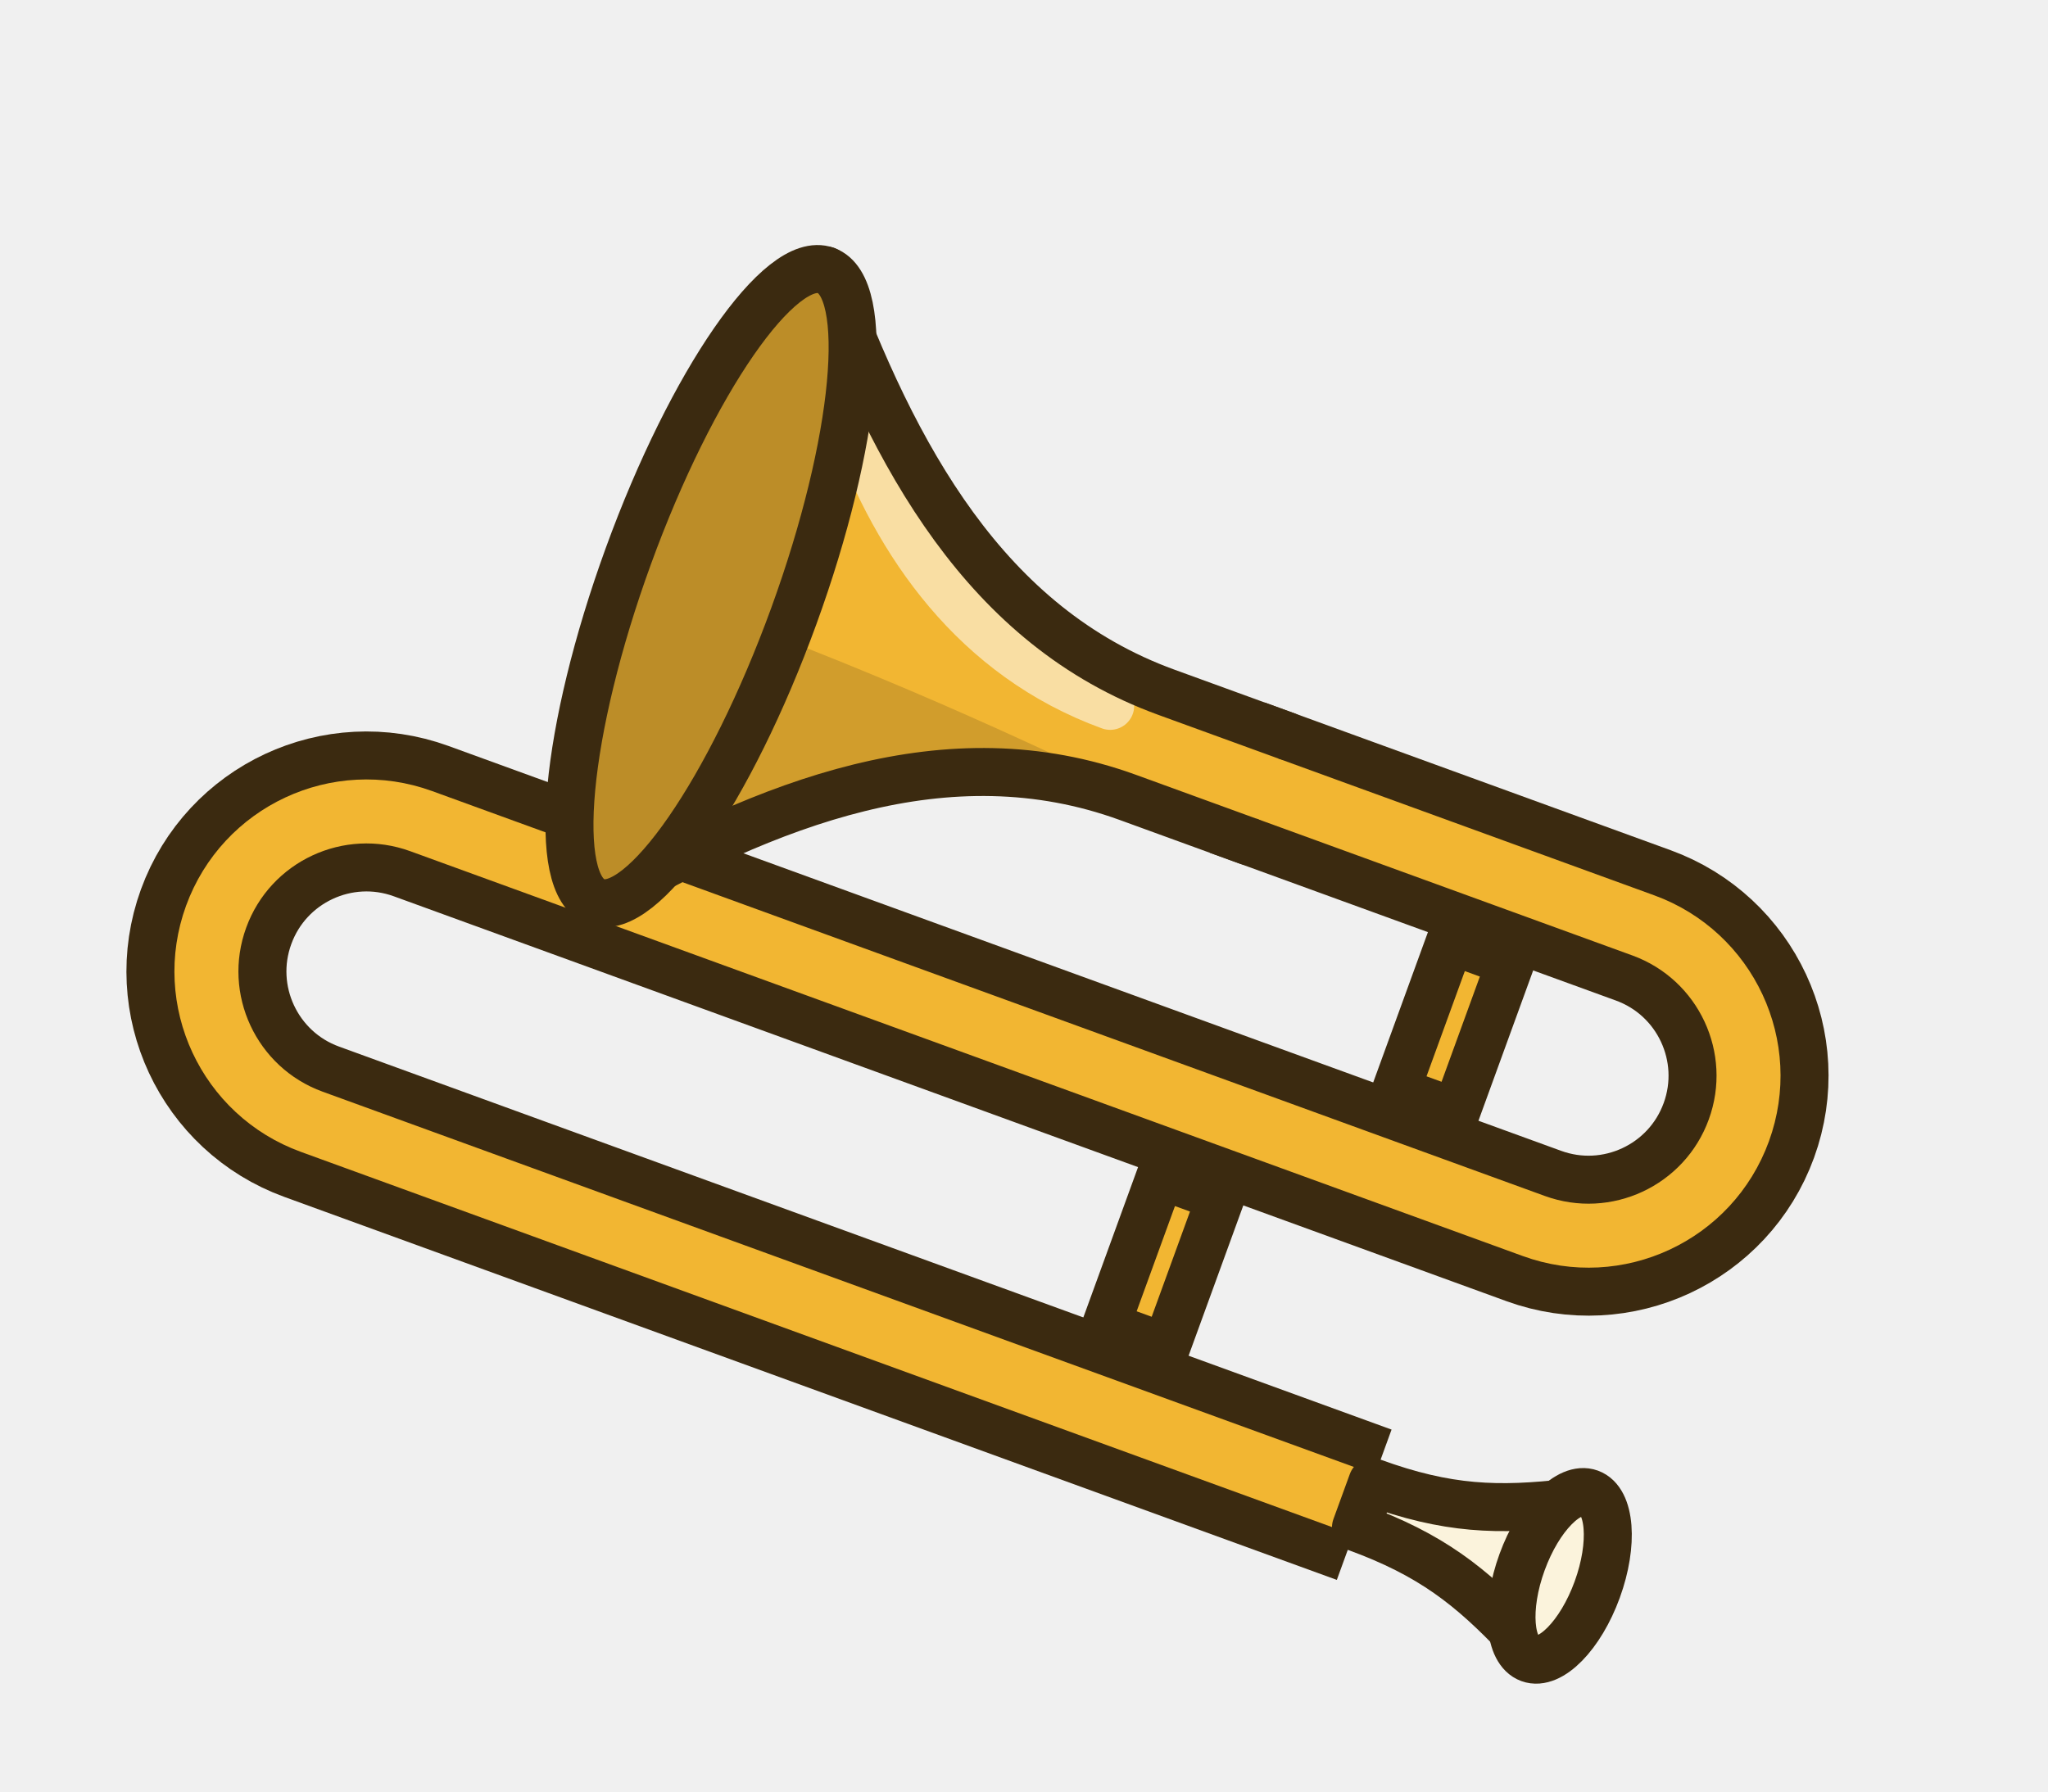
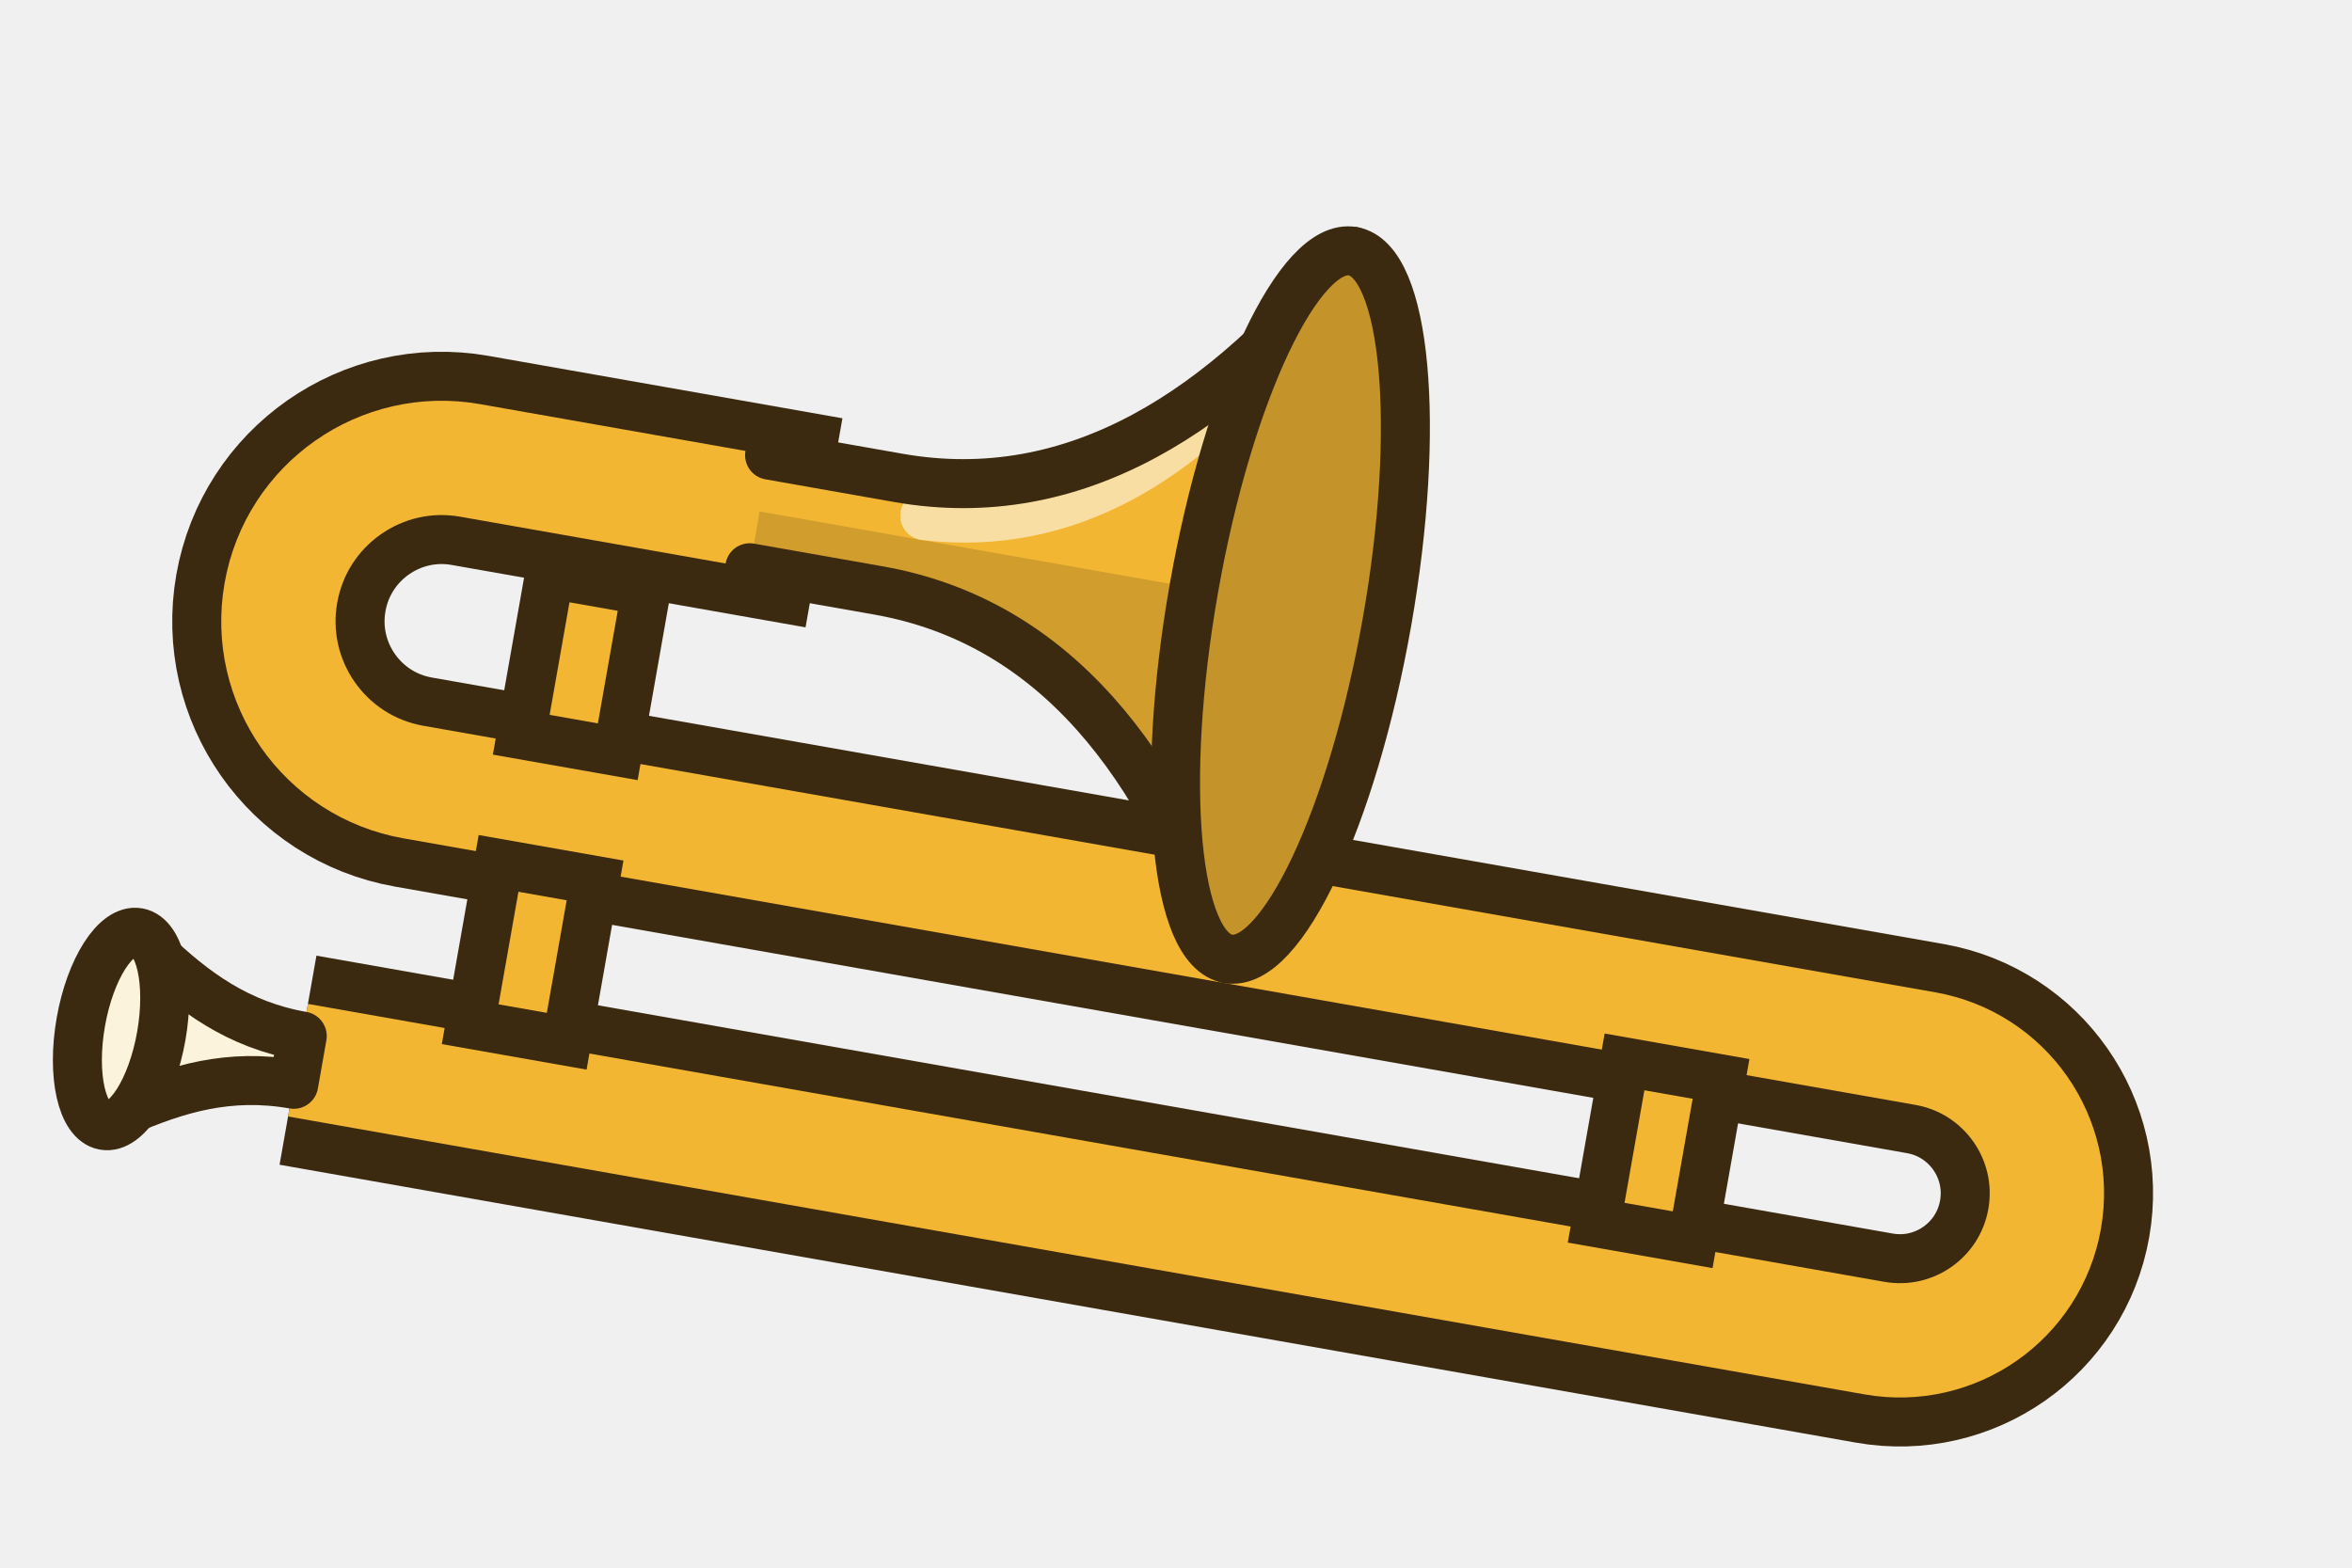
- <svg xmlns="http://www.w3.org/2000/svg" viewBox="0 0 128 112">
-   <g transform="rotate(20 64 56) translate(12 22)">
+ <svg xmlns="http://www.w3.org/2000/svg" viewBox="0 0 144 96">
+   <g transform="rotate(10 72 48) translate(4 14)">
    <g fill="none" stroke-linecap="butt" stroke-linejoin="round">
-       <path d="M62 22.5 H89 A10 10 0 0 1 89 42.5 H15 A10 10 0 0 0 15 62.5 H85" stroke="#3b2a10" stroke-width="10" />
-       <path d="M62 22.5 H89 A10 10 0 0 1 89 42.5 H15 A10 10 0 0 0 15 62.5 H85" stroke="#f2b632" stroke-width="4" />
+       <path d="M44 22 H22 A10 10 0 0 0 22 42 H116 A9 9 0 0 1 116 60 H18" stroke="#3b2a10" stroke-width="13" />
+       <path d="M44 22 H22 A10 10 0 0 0 22 42 H116 A9 9 0 0 1 116 60 H18" stroke="#f2b632" stroke-width="7" />
    </g>
-     <path d="M64 19 L56 19 C44 19 35 11 27 1.5 L27 43.5 C35 34 44 26 56 26 L64 26 Z" fill="#f2b632" />
-     <path d="M60 26 L56 26 C44 26 35 34 27 43.5 L27 24 C40 24 51 25 60 26 Z" fill="#3b2a10" opacity="0.18" />
-     <path d="M53 21 C44 21 37 16 32 10" fill="none" stroke="#ffffff" stroke-width="3" stroke-linecap="round" opacity="0.55" />
-     <path d="M64 19 L56 19 C44 19 35 11 27 1.5 M27 43.5 C35 34 44 26 56 26 L64 26" fill="none" stroke="#3b2a10" stroke-width="3" stroke-linejoin="round" stroke-linecap="round" />
-     <ellipse cx="27" cy="22.5" rx="5.5" ry="21" fill="#f2b632" />
-     <ellipse cx="27" cy="22.5" rx="5.5" ry="21" fill="#3b2a10" opacity="0.3" />
-     <ellipse cx="27" cy="22.5" rx="5.5" ry="21" fill="none" stroke="#3b2a10" stroke-width="3" />
-     <rect x="78" y="27.5" width="4" height="10" fill="#f2b632" stroke="#3b2a10" stroke-width="3" />
-     <rect x="66" y="47.5" width="4" height="10" fill="#f2b632" stroke="#3b2a10" stroke-width="3" />
-     <path d="M97 58 C93 60 90 61 85 61 L85 64 C90 64 93 65 97 67 Z" fill="#fbf3dc" stroke="#3b2a10" stroke-width="3" stroke-linejoin="round" />
-     <ellipse cx="98" cy="62.5" rx="2.5" ry="5.5" fill="#fbf3dc" stroke="#3b2a10" stroke-width="3" />
+     <rect x="28" y="28" width="6" height="10" fill="#f2b632" stroke="#3b2a10" stroke-width="3" />
+     <rect x="98" y="46" width="6" height="10" fill="#f2b632" stroke="#3b2a10" stroke-width="3" />
+     <rect x="28" y="46" width="6" height="10" fill="#f2b632" stroke="#3b2a10" stroke-width="3" />
+     <path d="M40 18.5 L48 18.5 C59 18.5 67 11 73 0 L73 44 C67 33 59 25.5 48 25.5 L40 25.5 Z" fill="#f2b632" />
+     <path d="M40 22 L73 22 L73 44 C67 33 59 25.5 48 25.5 L40 25.5 Z" fill="#3b2a10" opacity="0.18" />
+     <path d="M50 20.5 C59 20 65 14 69 7" fill="none" stroke="#ffffff" stroke-width="3" stroke-linecap="round" opacity="0.55" />
+     <path d="M40 18.5 L48 18.5 C59 18.5 67 11 73 0 M73 44 C67 33 59 25.5 48 25.5 L40 25.5" fill="none" stroke="#3b2a10" stroke-width="3" stroke-linejoin="round" stroke-linecap="round" />
+     <ellipse cx="73" cy="22" rx="6" ry="22" fill="#f2b632" />
+     <ellipse cx="73" cy="22" rx="6" ry="22" fill="#3b2a10" opacity="0.25" />
+     <ellipse cx="73" cy="22" rx="6" ry="22" fill="none" stroke="#3b2a10" stroke-width="3" />
+     <path d="M8 55 C11 57 14 58.5 18 58.5 L18 61.5 C14 61.5 11 63 8 65 Z" fill="#fbf3dc" stroke="#3b2a10" stroke-width="3" stroke-linejoin="round" />
+     <ellipse cx="7" cy="60" rx="2.5" ry="6" fill="#fbf3dc" stroke="#3b2a10" stroke-width="3" />
  </g>
</svg>
